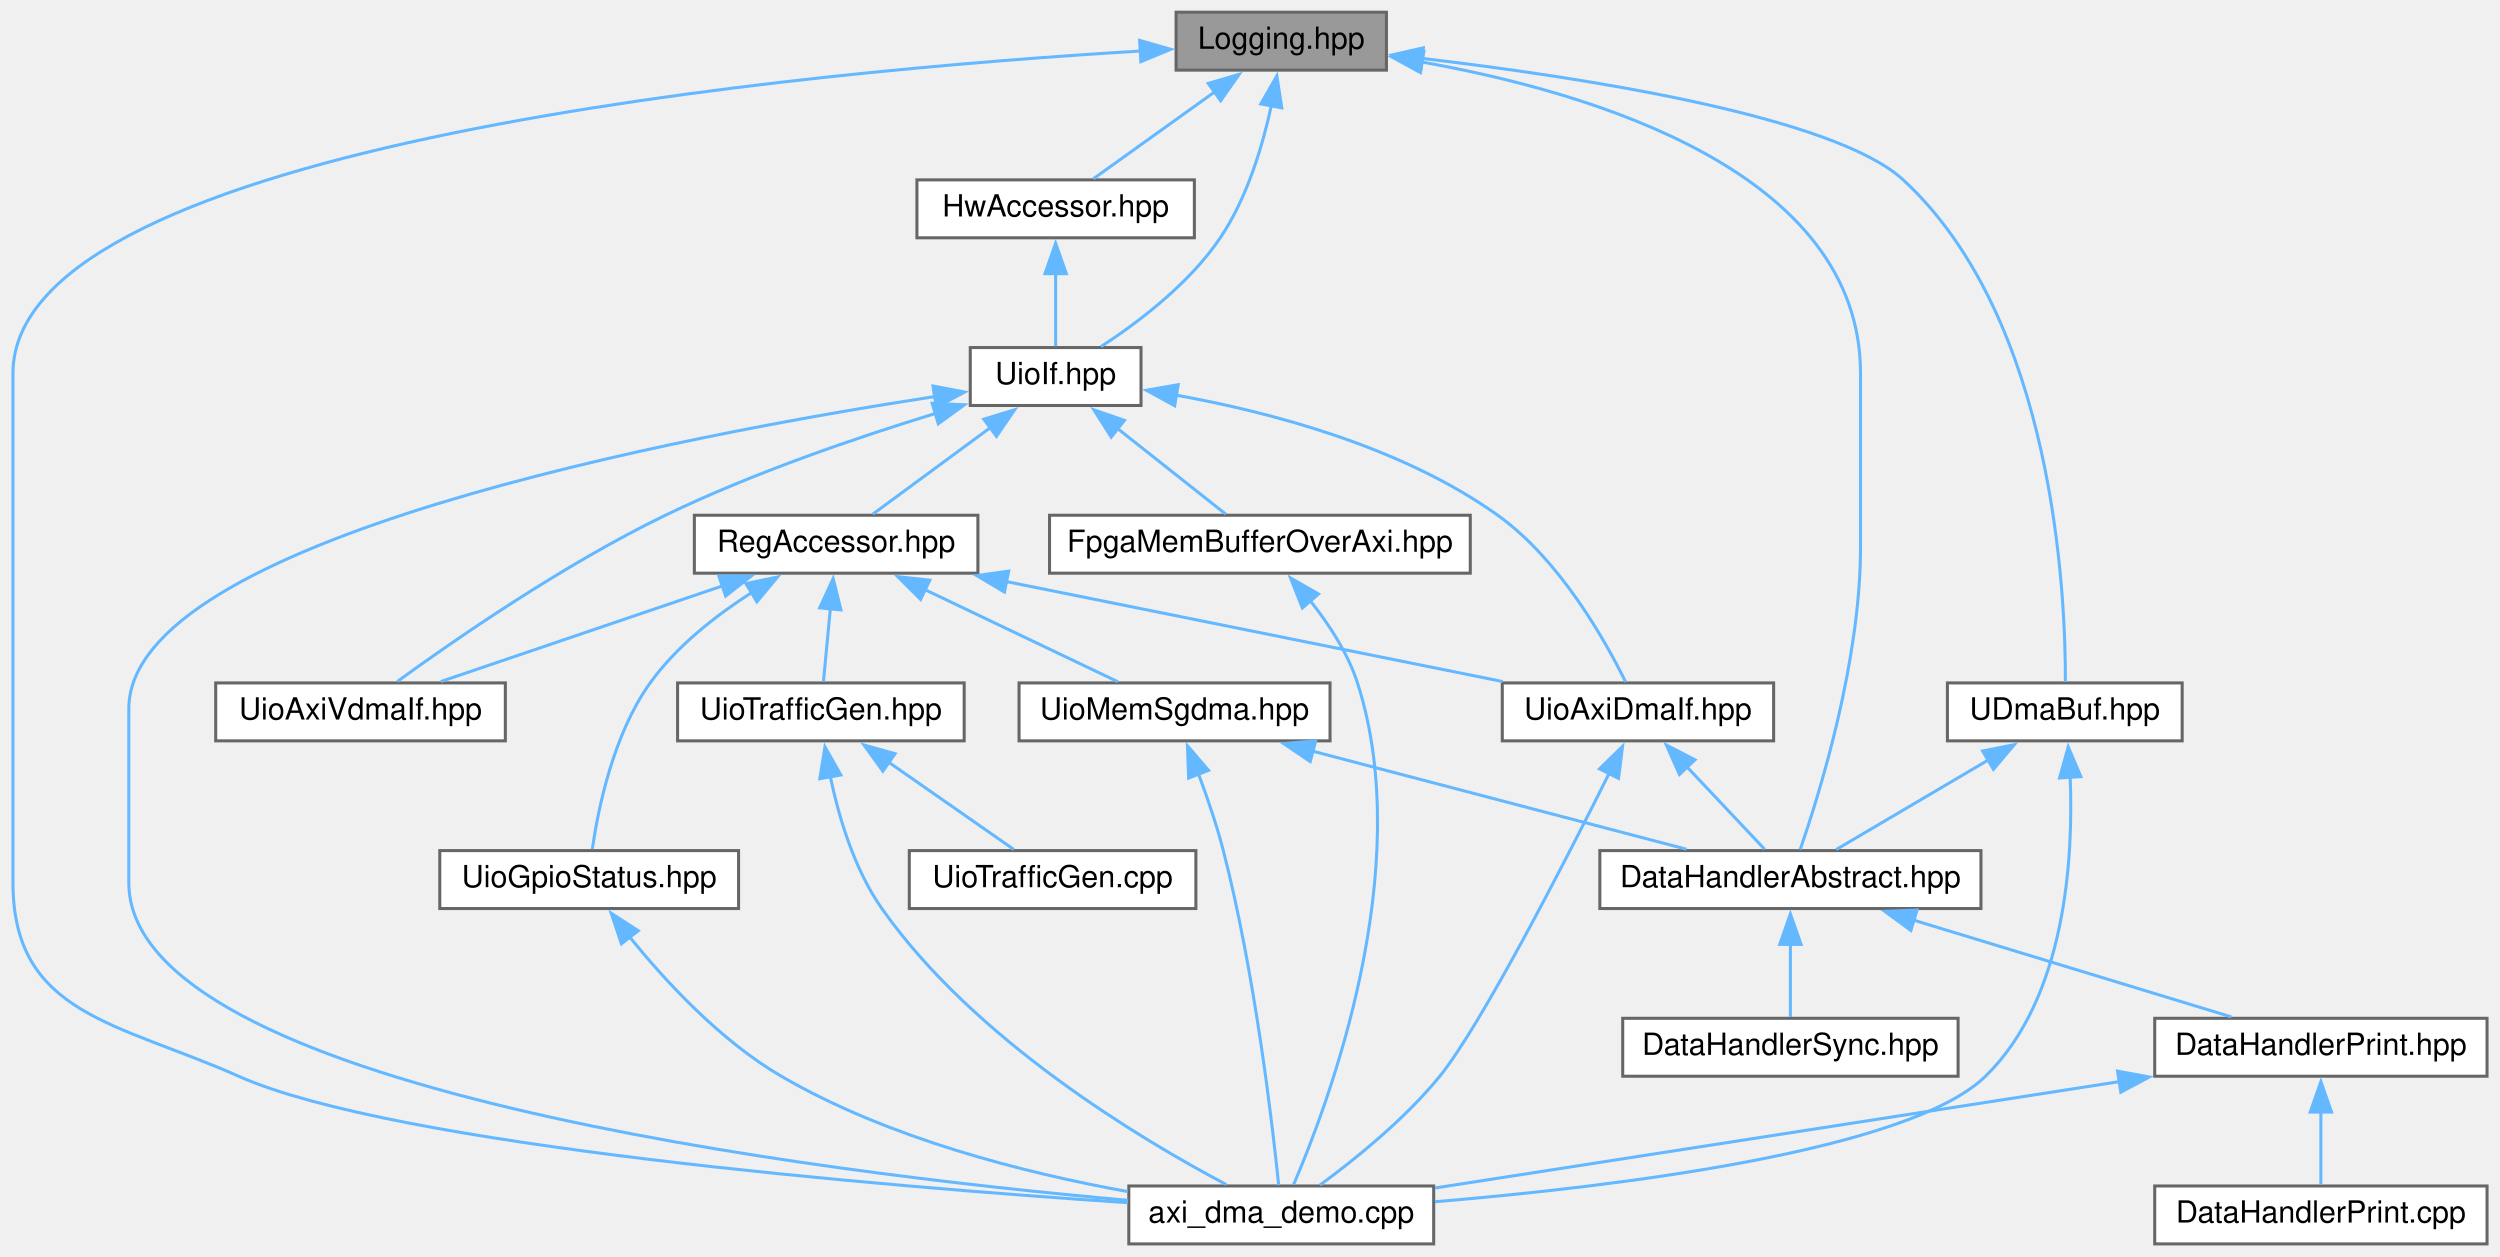
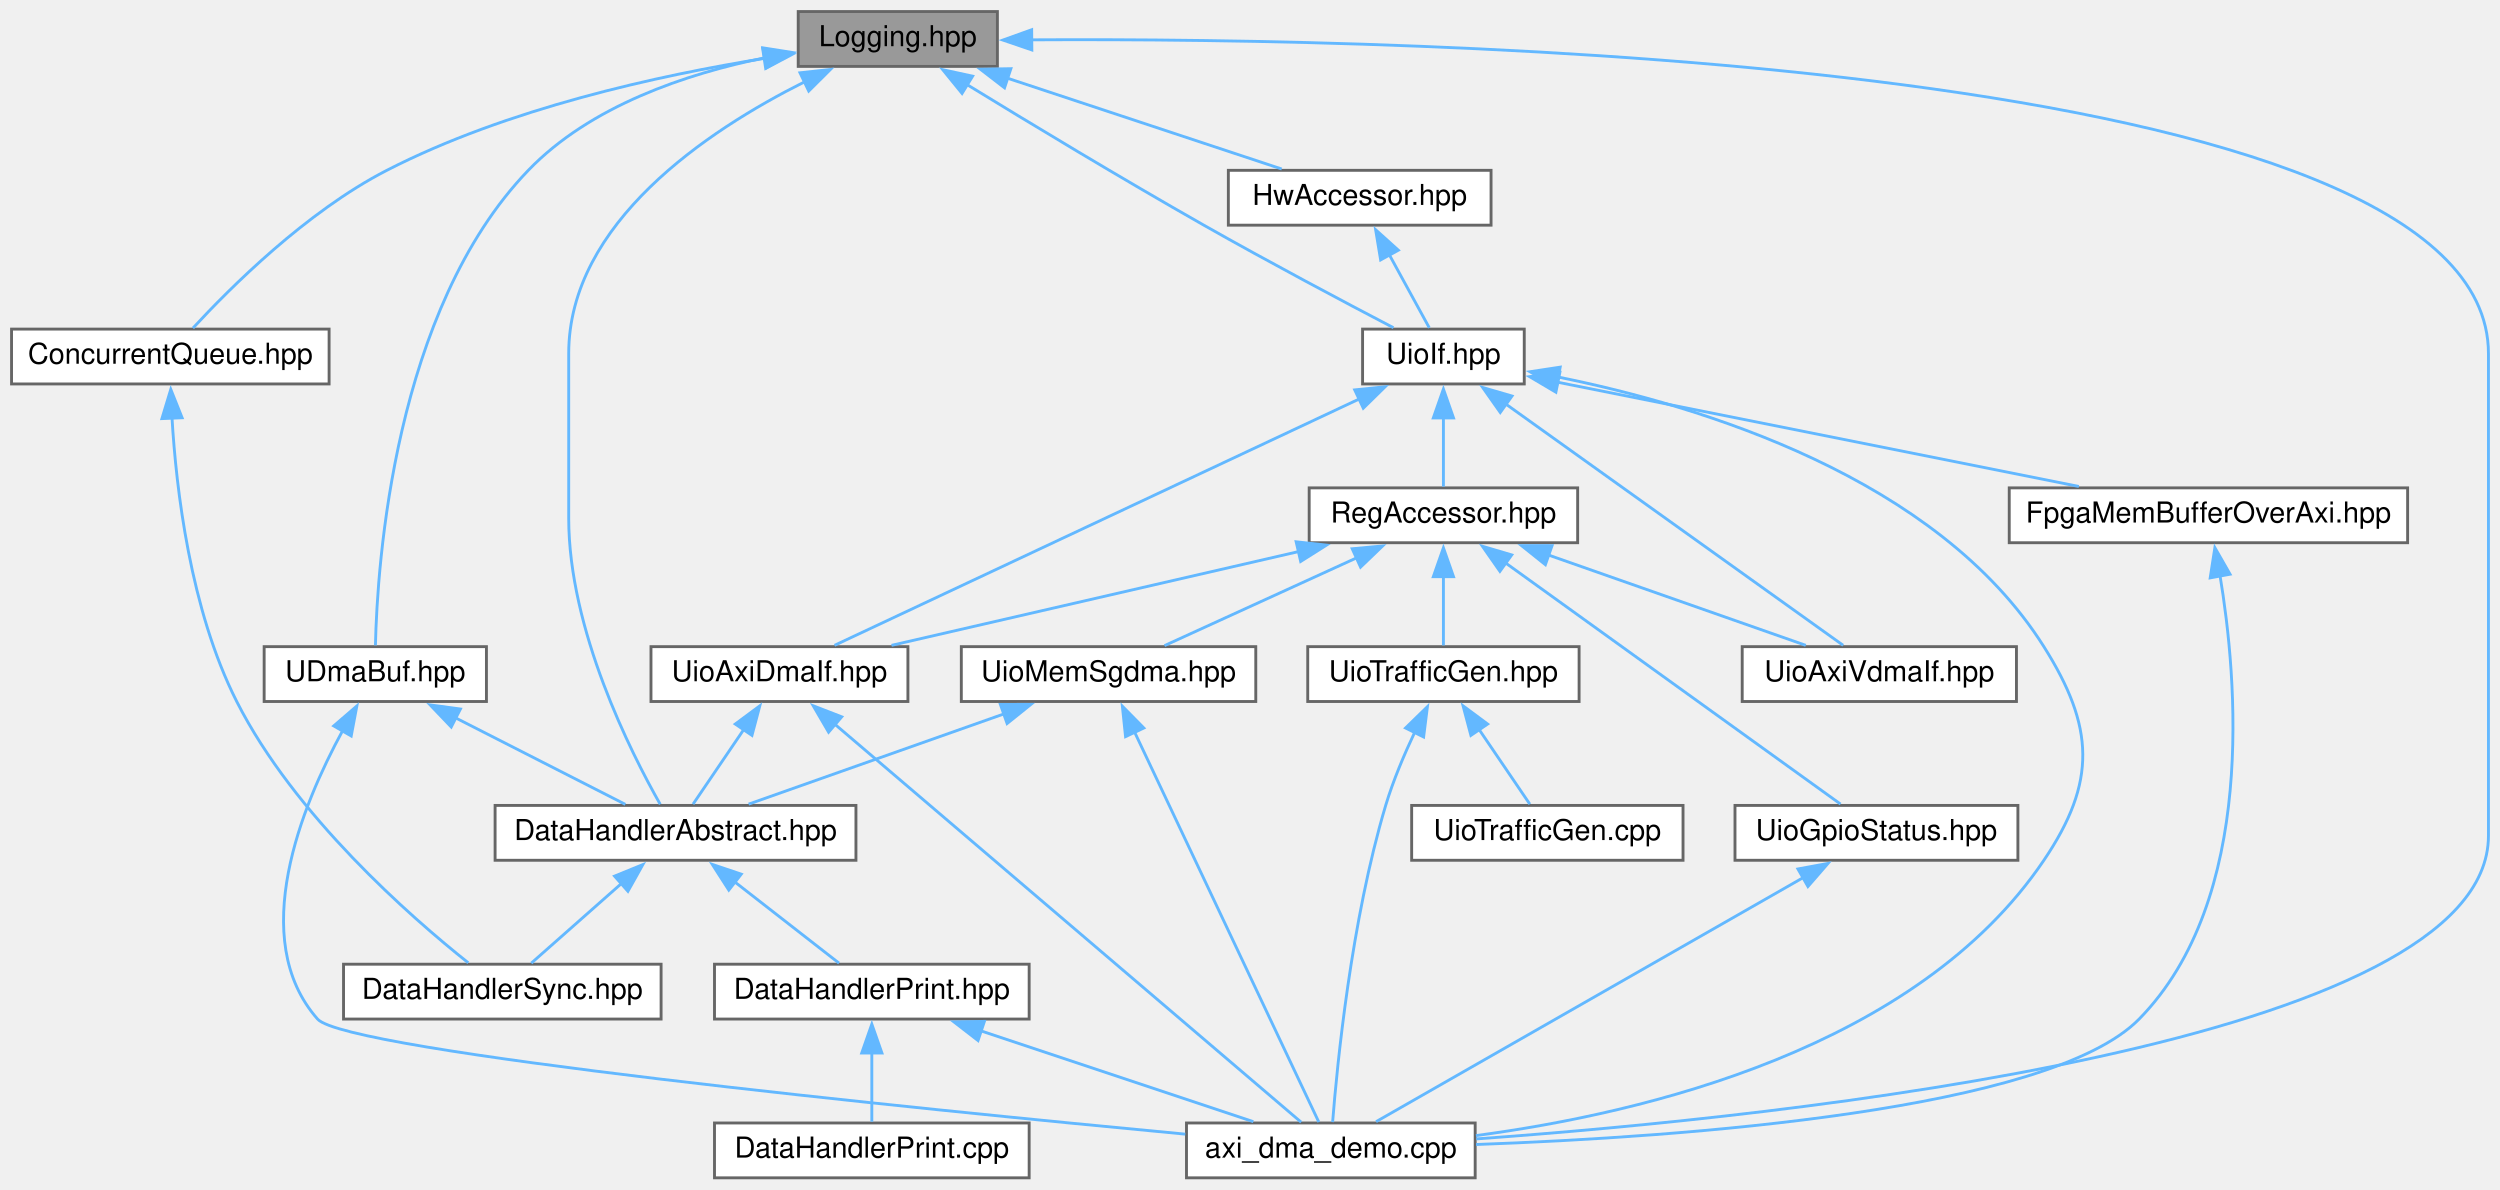
- <svg xmlns="http://www.w3.org/2000/svg" xmlns:xlink="http://www.w3.org/1999/xlink" width="820pt" height="412pt" viewBox="0.00 0.00 819.50 412.00">
+ <svg xmlns="http://www.w3.org/2000/svg" xmlns:xlink="http://www.w3.org/1999/xlink" width="866pt" height="412pt" viewBox="0.00 0.00 866.00 412.00">
  <g id="graph0" class="graph" transform="scale(1 1) rotate(0) translate(4 408)">
    <g id="node1" class="node">
      <g id="a_node1">
        <a xlink:title=" ">
-           <polygon fill="#999999" stroke="#666666" points="450.5,-404 381.5,-404 381.5,-385 450.5,-385 450.5,-404" />
-           <text text-anchor="middle" x="416" y="-392" font-family="Helvetica,sans-Serif" font-size="10.00">Logging.hpp</text>
+           <polygon fill="#999999" stroke="#666666" points="341.5,-404 272.5,-404 272.5,-385 341.5,-385 341.5,-404" />
+           <text text-anchor="middle" x="307" y="-392" font-family="Helvetica,sans-Serif" font-size="10.00">Logging.hpp</text>
        </a>
      </g>
    </g>
    <g id="node2" class="node">
      <g id="a_node2">
+         <a xlink:href="_concurrent_queue_8hpp.html" target="_top" xlink:title=" ">
+           <polygon fill="white" stroke="#666666" points="110,-294 0,-294 0,-275 110,-275 110,-294" />
+           <text text-anchor="middle" x="55" y="-282" font-family="Helvetica,sans-Serif" font-size="10.00">ConcurrentQueue.hpp</text>
+         </a>
+       </g>
+     </g>
+     <g id="edge1" class="edge">
+       <path fill="none" stroke="#63b8ff" d="M261.14,-387.83C224.16,-381.9 171.64,-370.38 130,-349 102.07,-334.66 75.55,-308.13 62.83,-294.34" />
+       <polygon fill="#63b8ff" stroke="#63b8ff" points="260.18,-391.22 270.59,-389.26 261.23,-384.3 260.18,-391.22" />
+     </g>
+     <g id="node4" class="node">
+       <g id="a_node4">
        <a xlink:href="_data_handler_abstract_8hpp.html" target="_top" xlink:title=" ">
-           <polygon fill="white" stroke="#666666" points="645.5,-129 520.5,-129 520.5,-110 645.5,-110 645.5,-129" />
-           <text text-anchor="middle" x="583" y="-117" font-family="Helvetica,sans-Serif" font-size="10.00">DataHandlerAbstract.hpp</text>
-         </a>
-       </g>
-     </g>
-     <g id="edge1" class="edge">
-       <path fill="none" stroke="#63b8ff" d="M461.98,-387.68C518.21,-377.69 606,-351.52 606,-285.5 606,-285.5 606,-285.5 606,-228.5 606,-190.93 592.52,-147.58 586.2,-129.32" />
-       <polygon fill="#63b8ff" stroke="#63b8ff" points="461.64,-384.19 452.34,-389.27 462.78,-391.09 461.64,-384.19" />
+           <polygon fill="white" stroke="#666666" points="292.5,-129 167.5,-129 167.5,-110 292.5,-110 292.5,-129" />
+           <text text-anchor="middle" x="230" y="-117" font-family="Helvetica,sans-Serif" font-size="10.00">DataHandlerAbstract.hpp</text>
+         </a>
+       </g>
+     </g>
+     <g id="edge3" class="edge">
+       <path fill="none" stroke="#63b8ff" d="M274.66,-379.63C240.95,-362.74 193,-330.77 193,-285.5 193,-285.5 193,-285.5 193,-228.5 193,-189.85 214.47,-147.42 224.7,-129.39" />
+       <polygon fill="#63b8ff" stroke="#63b8ff" points="273.12,-382.78 283.65,-383.93 276.14,-376.46 273.12,-382.78" />
+     </g>
+     <g id="node7" class="node">
+       <g id="a_node7">
+         <a xlink:href="axi__dma__demo_8cpp.html" target="_top" xlink:title=" ">
+           <polygon fill="white" stroke="#666666" points="507,-19 407,-19 407,0 507,0 507,-19" />
+           <text text-anchor="middle" x="457" y="-7" font-family="Helvetica,sans-Serif" font-size="10.00">axi_dma_demo.cpp</text>
+         </a>
+       </g>
+     </g>
+     <g id="edge32" class="edge">
+       <path fill="none" stroke="#63b8ff" d="M353.22,-394.2C485.81,-394.98 858,-388.05 858,-285.5 858,-285.5 858,-285.5 858,-118.5 858,-46.67 615.08,-21.23 507.38,-13.48" />
+       <polygon fill="#63b8ff" stroke="#63b8ff" points="353.43,-390.7 343.4,-394.12 353.37,-397.7 353.43,-390.7" />
+     </g>
+     <g id="node8" class="node">
+       <g id="a_node8">
+         <a xlink:href="_hw_accessor_8hpp.html" target="_top" xlink:title=" ">
+           <polygon fill="white" stroke="#666666" points="512.5,-349 421.5,-349 421.5,-330 512.5,-330 512.5,-349" />
+           <text text-anchor="middle" x="467" y="-337" font-family="Helvetica,sans-Serif" font-size="10.00">HwAccessor.hpp</text>
+         </a>
+       </g>
+     </g>
+     <g id="edge8" class="edge">
+       <path fill="none" stroke="#63b8ff" d="M344.79,-380.98C374.05,-371.29 413.87,-358.1 439.99,-349.45" />
+       <polygon fill="#63b8ff" stroke="#63b8ff" points="343.97,-377.57 335.58,-384.03 346.17,-384.21 343.97,-377.57" />
+     </g>
+     <g id="node9" class="node">
+       <g id="a_node9">
+         <a xlink:href="_uio_if_8hpp.html" target="_top" xlink:title=" ">
+           <polygon fill="white" stroke="#666666" points="524,-294 468,-294 468,-275 524,-275 524,-294" />
+           <text text-anchor="middle" x="496" y="-282" font-family="Helvetica,sans-Serif" font-size="10.00">UioIf.hpp</text>
+         </a>
+       </g>
+     </g>
+     <g id="edge31" class="edge">
+       <path fill="none" stroke="#63b8ff" d="M330.82,-378.79C352.18,-365.7 384.46,-346.19 413,-330 435.47,-317.26 461.82,-303.29 478.7,-294.47" />
+       <polygon fill="#63b8ff" stroke="#63b8ff" points="329.25,-375.64 322.56,-383.86 332.92,-381.61 329.25,-375.64" />
+     </g>
+     <g id="node18" class="node">
+       <g id="a_node18">
+         <a xlink:href="_u_dma_buf_8hpp.html" target="_top" xlink:title=" ">
+           <polygon fill="white" stroke="#666666" points="164.5,-184 87.5,-184 87.5,-165 164.5,-165 164.5,-184" />
+           <text text-anchor="middle" x="126" y="-172" font-family="Helvetica,sans-Serif" font-size="10.00">UDmaBuf.hpp</text>
+         </a>
+       </g>
+     </g>
+     <g id="edge28" class="edge">
+       <path fill="none" stroke="#63b8ff" d="M260.96,-388C233.74,-382.45 200.49,-371.32 179,-349 132.48,-300.67 126.68,-212.65 126.05,-184.45" />
+       <polygon fill="#63b8ff" stroke="#63b8ff" points="260.26,-391.43 270.72,-389.78 261.51,-384.54 260.26,-391.43" />
+     </g>
+     <g id="node3" class="node">
+       <g id="a_node3">
+         <a xlink:href="_data_handler_sync_8hpp.html" target="_top" xlink:title=" ">
+           <polygon fill="white" stroke="#666666" points="225,-74 115,-74 115,-55 225,-55 225,-74" />
+           <text text-anchor="middle" x="170" y="-62" font-family="Helvetica,sans-Serif" font-size="10.00">DataHandlerSync.hpp</text>
+         </a>
+       </g>
+     </g>
+     <g id="edge2" class="edge">
+       <path fill="none" stroke="#63b8ff" d="M55.58,-263.29C57.02,-238.79 61.86,-196.85 78,-165 97.99,-125.55 138.24,-90.38 158.21,-74.48" />
+       <polygon fill="#63b8ff" stroke="#63b8ff" points="52.09,-262.99 55.16,-273.13 59.08,-263.29 52.09,-262.99" />
+     </g>
+     <g id="edge7" class="edge">
+       <path fill="none" stroke="#63b8ff" d="M211.42,-102.09C201.06,-92.94 188.57,-81.9 180.03,-74.36" />
+       <polygon fill="#63b8ff" stroke="#63b8ff" points="208.88,-104.51 218.69,-108.51 213.51,-99.26 208.88,-104.51" />
    </g>
    <g id="node5" class="node">
      <g id="a_node5">
-         <a xlink:href="axi__dma__demo_8cpp.html" target="_top" xlink:title=" ">
-           <polygon fill="white" stroke="#666666" points="466,-19 366,-19 366,0 466,0 466,-19" />
-           <text text-anchor="middle" x="416" y="-7" font-family="Helvetica,sans-Serif" font-size="10.00">axi_dma_demo.cpp</text>
-         </a>
-       </g>
-     </g>
-     <g id="edge30" class="edge">
-       <path fill="none" stroke="#63b8ff" d="M370.05,-391.28C261.84,-384.79 0,-361.27 0,-285.5 0,-285.5 0,-285.5 0,-118.5 0,-75.16 34.42,-72.64 74,-55 125.07,-32.24 283.63,-19 365.67,-13.51" />
-       <polygon fill="#63b8ff" stroke="#63b8ff" points="369.55,-394.75 379.74,-391.83 369.95,-387.77 369.55,-394.75" />
-     </g>
-     <g id="node7" class="node">
-       <g id="a_node7">
-         <a xlink:href="_hw_accessor_8hpp.html" target="_top" xlink:title=" ">
-           <polygon fill="white" stroke="#666666" points="387.5,-349 296.5,-349 296.5,-330 387.5,-330 387.5,-349" />
-           <text text-anchor="middle" x="342" y="-337" font-family="Helvetica,sans-Serif" font-size="10.00">HwAccessor.hpp</text>
-         </a>
-       </g>
+         <a xlink:href="_data_handler_print_8hpp.html" target="_top" xlink:title=" ">
+           <polygon fill="white" stroke="#666666" points="352.5,-74 243.5,-74 243.5,-55 352.5,-55 352.5,-74" />
+           <text text-anchor="middle" x="298" y="-62" font-family="Helvetica,sans-Serif" font-size="10.00">DataHandlerPrint.hpp</text>
+         </a>
+       </g>
+     </g>
+     <g id="edge4" class="edge">
+       <path fill="none" stroke="#63b8ff" d="M250.35,-102.64C262.22,-93.39 276.76,-82.05 286.64,-74.36" />
+       <polygon fill="#63b8ff" stroke="#63b8ff" points="248.46,-99.67 242.73,-108.58 252.77,-105.19 248.46,-99.67" />
+     </g>
+     <g id="node6" class="node">
+       <g id="a_node6">
+         <a xlink:href="_data_handler_print_8cpp.html" target="_top" xlink:title=" ">
+           <polygon fill="white" stroke="#666666" points="352.5,-19 243.5,-19 243.5,0 352.5,0 352.5,-19" />
+           <text text-anchor="middle" x="298" y="-7" font-family="Helvetica,sans-Serif" font-size="10.00">DataHandlerPrint.cpp</text>
+         </a>
+       </g>
+     </g>
+     <g id="edge5" class="edge">
+       <path fill="none" stroke="#63b8ff" d="M298,-43.35C298,-35.1 298,-25.97 298,-19.44" />
+       <polygon fill="#63b8ff" stroke="#63b8ff" points="294.5,-43.23 298,-53.23 301.5,-43.23 294.5,-43.23" />
    </g>
    <g id="edge6" class="edge">
-       <path fill="none" stroke="#63b8ff" d="M394.24,-377.92C381.25,-368.61 365.22,-357.13 354.37,-349.36" />
-       <polygon fill="#63b8ff" stroke="#63b8ff" points="392.05,-380.65 402.22,-383.63 396.12,-374.96 392.05,-380.65" />
-     </g>
-     <g id="node8" class="node">
-       <g id="a_node8">
-         <a xlink:href="_uio_if_8hpp.html" target="_top" xlink:title=" ">
-           <polygon fill="white" stroke="#666666" points="370,-294 314,-294 314,-275 370,-275 370,-294" />
-           <text text-anchor="middle" x="342" y="-282" font-family="Helvetica,sans-Serif" font-size="10.00">UioIf.hpp</text>
-         </a>
-       </g>
-     </g>
-     <g id="edge29" class="edge">
-       <path fill="none" stroke="#63b8ff" d="M412.76,-373.43C409.91,-360.24 404.82,-343.07 396,-330 385.81,-314.89 369.02,-302.21 356.87,-294.3" />
-       <polygon fill="#63b8ff" stroke="#63b8ff" points="409.29,-373.92 414.56,-383.11 416.17,-372.63 409.29,-373.92" />
+       <path fill="none" stroke="#63b8ff" d="M335.55,-50.98C364.63,-41.29 404.2,-28.1 430.16,-19.45" />
+       <polygon fill="#63b8ff" stroke="#63b8ff" points="334.79,-47.55 326.41,-54.03 337,-54.19 334.79,-47.55" />
+     </g>
+     <g id="edge9" class="edge">
+       <path fill="none" stroke="#63b8ff" d="M477.24,-319.79C481.95,-311.18 487.32,-301.36 491.11,-294.44" />
+       <polygon fill="#63b8ff" stroke="#63b8ff" points="474.25,-317.97 472.52,-328.42 480.39,-321.33 474.25,-317.97" />
+     </g>
+     <g id="edge27" class="edge">
+       <path fill="none" stroke="#63b8ff" d="M535.67,-277.4C584.95,-267.47 667.05,-242.63 704,-184 721.53,-156.18 722.41,-137.26 704,-110 660.08,-44.96 565.81,-22.43 507.26,-14.63" />
+       <polygon fill="#63b8ff" stroke="#63b8ff" points="535.15,-273.94 525.98,-279.23 536.45,-280.82 535.15,-273.94" />
+     </g>
+     <g id="node10" class="node">
+       <g id="a_node10">
+         <a xlink:href="_fpga_mem_buffer_over_axi_8hpp.html" target="_top" xlink:title=" ">
+           <polygon fill="white" stroke="#666666" points="830,-239 692,-239 692,-220 830,-220 830,-239" />
+           <text text-anchor="middle" x="761" y="-227" font-family="Helvetica,sans-Serif" font-size="10.00">FpgaMemBufferOverAxi.hpp</text>
+         </a>
+       </g>
+     </g>
+     <g id="edge10" class="edge">
+       <path fill="none" stroke="#63b8ff" d="M535.6,-275.58C583.95,-265.91 665.5,-249.6 716.12,-239.48" />
+       <polygon fill="#63b8ff" stroke="#63b8ff" points="534.96,-272.14 525.84,-277.53 536.34,-279 534.96,-272.14" />
+     </g>
+     <g id="node11" class="node">
+       <g id="a_node11">
+         <a xlink:href="_reg_accessor_8hpp.html" target="_top" xlink:title=" ">
+           <polygon fill="white" stroke="#666666" points="542.5,-239 449.5,-239 449.5,-220 542.5,-220 542.5,-239" />
+           <text text-anchor="middle" x="496" y="-227" font-family="Helvetica,sans-Serif" font-size="10.00">RegAccessor.hpp</text>
+         </a>
+       </g>
+     </g>
+     <g id="edge12" class="edge">
+       <path fill="none" stroke="#63b8ff" d="M496,-263.35C496,-255.1 496,-245.97 496,-239.44" />
+       <polygon fill="#63b8ff" stroke="#63b8ff" points="492.5,-263.23 496,-273.23 499.5,-263.23 492.5,-263.23" />
+     </g>
+     <g id="node12" class="node">
+       <g id="a_node12">
+         <a xlink:href="_uio_axi_dma_if_8hpp.html" target="_top" xlink:title=" ">
+           <polygon fill="white" stroke="#666666" points="310.5,-184 221.5,-184 221.5,-165 310.5,-165 310.5,-184" />
+           <text text-anchor="middle" x="266" y="-172" font-family="Helvetica,sans-Serif" font-size="10.00">UioAxiDmaIf.hpp</text>
+         </a>
+       </g>
+     </g>
+     <g id="edge25" class="edge">
+       <path fill="none" stroke="#63b8ff" d="M466.9,-269.83C419.11,-247.4 325.33,-203.36 285.08,-184.46" />
+       <polygon fill="#63b8ff" stroke="#63b8ff" points="465.27,-272.94 475.81,-274.02 468.24,-266.6 465.27,-272.94" />
+     </g>
+     <g id="node13" class="node">
+       <g id="a_node13">
+         <a xlink:href="_uio_axi_vdma_if_8hpp.html" target="_top" xlink:title=" ">
+           <polygon fill="white" stroke="#666666" points="694.5,-184 599.5,-184 599.5,-165 694.5,-165 694.5,-184" />
+           <text text-anchor="middle" x="647" y="-172" font-family="Helvetica,sans-Serif" font-size="10.00">UioAxiVdmaIf.hpp</text>
+         </a>
+       </g>
+     </g>
+     <g id="edge26" class="edge">
+       <path fill="none" stroke="#63b8ff" d="M517.33,-268.24C549.31,-245.37 608.66,-202.92 634.47,-184.46" />
+       <polygon fill="#63b8ff" stroke="#63b8ff" points="515.69,-265.12 509.59,-273.78 519.76,-270.81 515.69,-265.12" />
+     </g>
+     <g id="edge11" class="edge">
+       <path fill="none" stroke="#63b8ff" d="M764.97,-208.89C770.97,-172.99 777.74,-96.57 737,-55 705.86,-23.23 579.11,-14.14 507.29,-11.54" />
+       <polygon fill="#63b8ff" stroke="#63b8ff" points="761.61,-207.82 763.23,-218.29 768.49,-209.09 761.61,-207.82" />
+     </g>
+     <g id="edge13" class="edge">
+       <path fill="none" stroke="#63b8ff" d="M445.8,-216.93C403.42,-207.17 343.61,-193.38 304.82,-184.45" />
+       <polygon fill="#63b8ff" stroke="#63b8ff" points="444.98,-220.33 455.51,-219.17 446.55,-213.51 444.98,-220.33" />
+     </g>
+     <g id="edge16" class="edge">
+       <path fill="none" stroke="#63b8ff" d="M532.4,-215.73C559.94,-206.06 597.08,-193.02 621.51,-184.45" />
+       <polygon fill="#63b8ff" stroke="#63b8ff" points="531.32,-212.39 523.04,-219.01 533.64,-219 531.32,-212.39" />
+     </g>
+     <g id="node14" class="node">
+       <g id="a_node14">
+         <a xlink:href="_uio_gpio_status_8hpp.html" target="_top" xlink:title=" ">
+           <polygon fill="white" stroke="#666666" points="695,-129 597,-129 597,-110 695,-110 695,-129" />
+           <text text-anchor="middle" x="646" y="-117" font-family="Helvetica,sans-Serif" font-size="10.00">UioGpioStatus.hpp</text>
+         </a>
+       </g>
+     </g>
+     <g id="edge17" class="edge">
+       <path fill="none" stroke="#63b8ff" d="M517.61,-212.94C549.47,-190 608.03,-147.84 633.56,-129.46" />
+       <polygon fill="#63b8ff" stroke="#63b8ff" points="515.57,-210.09 509.5,-218.78 519.66,-215.77 515.57,-210.09" />
+     </g>
+     <g id="node15" class="node">
+       <g id="a_node15">
+         <a xlink:href="_uio_mem_sgdma_8hpp.html" target="_top" xlink:title=" ">
+           <polygon fill="white" stroke="#666666" points="431,-184 329,-184 329,-165 431,-165 431,-184" />
+           <text text-anchor="middle" x="380" y="-172" font-family="Helvetica,sans-Serif" font-size="10.00">UioMemSgdma.hpp</text>
+         </a>
+       </g>
+     </g>
+     <g id="edge19" class="edge">
+       <path fill="none" stroke="#63b8ff" d="M466.01,-214.8C445.01,-205.2 417.56,-192.66 399.39,-184.36" />
+       <polygon fill="#63b8ff" stroke="#63b8ff" points="464.4,-217.91 474.95,-218.88 467.3,-211.54 464.4,-217.91" />
+     </g>
+     <g id="node16" class="node">
+       <g id="a_node16">
+         <a xlink:href="_uio_traffic_gen_8hpp.html" target="_top" xlink:title=" ">
+           <polygon fill="white" stroke="#666666" points="543,-184 449,-184 449,-165 543,-165 543,-184" />
+           <text text-anchor="middle" x="496" y="-172" font-family="Helvetica,sans-Serif" font-size="10.00">UioTrafficGen.hpp</text>
+         </a>
+       </g>
+     </g>
+     <g id="edge22" class="edge">
+       <path fill="none" stroke="#63b8ff" d="M496,-208.35C496,-200.1 496,-190.97 496,-184.44" />
+       <polygon fill="#63b8ff" stroke="#63b8ff" points="492.5,-208.23 496,-218.23 499.5,-208.23 492.5,-208.23" />
+     </g>
+     <g id="edge14" class="edge">
+       <path fill="none" stroke="#63b8ff" d="M253.68,-155.36C247.74,-146.62 240.88,-136.51 236.07,-129.44" />
+       <polygon fill="#63b8ff" stroke="#63b8ff" points="250.69,-157.19 259.2,-163.5 256.48,-153.26 250.69,-157.19" />
+     </g>
+     <g id="edge15" class="edge">
+       <path fill="none" stroke="#63b8ff" d="M285.1,-157.2C325,-123.15 416.08,-45.42 446.72,-19.27" />
+       <polygon fill="#63b8ff" stroke="#63b8ff" points="283.03,-154.37 277.69,-163.52 287.57,-159.69 283.03,-154.37" />
+     </g>
+     <g id="edge18" class="edge">
+       <path fill="none" stroke="#63b8ff" d="M620.58,-103.97C580.88,-81.29 505.33,-38.12 472.68,-19.46" />
+       <polygon fill="#63b8ff" stroke="#63b8ff" points="618.8,-106.99 629.22,-108.91 622.27,-100.91 618.8,-106.99" />
+     </g>
+     <g id="edge20" class="edge">
+       <path fill="none" stroke="#63b8ff" d="M343.85,-160.73C316.48,-151.06 279.59,-138.02 255.32,-129.45" />
+       <polygon fill="#63b8ff" stroke="#63b8ff" points="342.53,-163.97 353.13,-164.01 344.86,-157.37 342.53,-163.97" />
+     </g>
+     <g id="edge21" class="edge">
+       <path fill="none" stroke="#63b8ff" d="M389.04,-154.37C405.73,-119.03 440.8,-44.79 452.84,-19.31" />
+       <polygon fill="#63b8ff" stroke="#63b8ff" points="385.89,-152.83 384.79,-163.37 392.22,-155.82 385.89,-152.83" />
+     </g>
+     <g id="edge24" class="edge">
+       <path fill="none" stroke="#63b8ff" d="M486.11,-154.46C482.46,-146.74 478.58,-137.61 476,-129 464.06,-89.08 459.18,-39.21 457.62,-19.3" />
+       <polygon fill="#63b8ff" stroke="#63b8ff" points="482.88,-155.82 490.46,-163.21 489.14,-152.7 482.88,-155.82" />
    </g>
    <g id="node17" class="node">
      <g id="a_node17">
-         <a xlink:href="_u_dma_buf_8hpp.html" target="_top" xlink:title=" ">
-           <polygon fill="white" stroke="#666666" points="711.5,-184 634.5,-184 634.5,-165 711.5,-165 711.5,-184" />
-           <text text-anchor="middle" x="673" y="-172" font-family="Helvetica,sans-Serif" font-size="10.00">UDmaBuf.hpp</text>
-         </a>
-       </g>
-     </g>
-     <g id="edge26" class="edge">
-       <path fill="none" stroke="#63b8ff" d="M461.9,-388.88C514.79,-382.66 597.34,-369.88 620,-349 669.57,-303.33 673.3,-212.77 673.19,-184.29" />
-       <polygon fill="#63b8ff" stroke="#63b8ff" points="461.82,-385.37 452.28,-389.97 462.61,-392.32 461.82,-385.37" />
-     </g>
-     <g id="node3" class="node">
-       <g id="a_node3">
-         <a xlink:href="_data_handler_print_8hpp.html" target="_top" xlink:title=" ">
-           <polygon fill="white" stroke="#666666" points="811.5,-74 702.5,-74 702.5,-55 811.5,-55 811.5,-74" />
-           <text text-anchor="middle" x="757" y="-62" font-family="Helvetica,sans-Serif" font-size="10.00">DataHandlerPrint.hpp</text>
-         </a>
-       </g>
-     </g>
-     <g id="edge2" class="edge">
-       <path fill="none" stroke="#63b8ff" d="M623.26,-106.24C655.15,-96.52 698.97,-83.18 727.63,-74.45" />
-       <polygon fill="#63b8ff" stroke="#63b8ff" points="622.51,-102.81 613.96,-109.07 624.55,-109.5 622.51,-102.81" />
-     </g>
-     <g id="node6" class="node">
-       <g id="a_node6">
-         <a xlink:href="_data_handler_sync_8hpp.html" target="_top" xlink:title=" ">
-           <polygon fill="white" stroke="#666666" points="638,-74 528,-74 528,-55 638,-55 638,-74" />
-           <text text-anchor="middle" x="583" y="-62" font-family="Helvetica,sans-Serif" font-size="10.00">DataHandlerSync.hpp</text>
-         </a>
-       </g>
-     </g>
-     <g id="edge5" class="edge">
-       <path fill="none" stroke="#63b8ff" d="M583,-98.35C583,-90.1 583,-80.97 583,-74.44" />
-       <polygon fill="#63b8ff" stroke="#63b8ff" points="579.5,-98.23 583,-108.23 586.5,-98.23 579.5,-98.23" />
-     </g>
-     <g id="node4" class="node">
-       <g id="a_node4">
-         <a xlink:href="_data_handler_print_8cpp.html" target="_top" xlink:title=" ">
-           <polygon fill="white" stroke="#666666" points="811.5,-19 702.5,-19 702.5,0 811.5,0 811.5,-19" />
-           <text text-anchor="middle" x="757" y="-7" font-family="Helvetica,sans-Serif" font-size="10.00">DataHandlerPrint.cpp</text>
-         </a>
-       </g>
-     </g>
-     <g id="edge3" class="edge">
-       <path fill="none" stroke="#63b8ff" d="M757,-43.35C757,-35.1 757,-25.97 757,-19.44" />
-       <polygon fill="#63b8ff" stroke="#63b8ff" points="753.5,-43.23 757,-53.23 760.5,-43.23 753.5,-43.23" />
-     </g>
-     <g id="edge4" class="edge">
-       <path fill="none" stroke="#63b8ff" d="M691.17,-53.27C625.53,-43.07 526.13,-27.62 466.48,-18.35" />
-       <polygon fill="#63b8ff" stroke="#63b8ff" points="690.3,-56.67 700.72,-54.75 691.37,-49.76 690.3,-56.67" />
-     </g>
-     <g id="edge7" class="edge">
-       <path fill="none" stroke="#63b8ff" d="M342,-318.35C342,-310.1 342,-300.97 342,-294.44" />
-       <polygon fill="#63b8ff" stroke="#63b8ff" points="338.5,-318.23 342,-328.23 345.5,-318.23 338.5,-318.23" />
-     </g>
-     <g id="edge25" class="edge">
-       <path fill="none" stroke="#63b8ff" d="M302.52,-277.96C220.25,-265.31 38,-231.01 38,-175.5 38,-175.5 38,-175.5 38,-118.5 38,-51.1 262.98,-23.42 365.8,-14.28" />
-       <polygon fill="#63b8ff" stroke="#63b8ff" points="301.77,-281.39 312.18,-279.41 302.81,-274.46 301.77,-281.39" />
-     </g>
-     <g id="node9" class="node">
-       <g id="a_node9">
-         <a xlink:href="_fpga_mem_buffer_over_axi_8hpp.html" target="_top" xlink:title=" ">
-           <polygon fill="white" stroke="#666666" points="478,-239 340,-239 340,-220 478,-220 478,-239" />
-           <text text-anchor="middle" x="409" y="-227" font-family="Helvetica,sans-Serif" font-size="10.00">FpgaMemBufferOverAxi.hpp</text>
-         </a>
-       </g>
-     </g>
-     <g id="edge8" class="edge">
-       <path fill="none" stroke="#63b8ff" d="M362.05,-267.64C373.75,-258.39 388.07,-247.05 397.8,-239.36" />
-       <polygon fill="#63b8ff" stroke="#63b8ff" points="360.22,-264.62 354.55,-273.57 364.57,-270.11 360.22,-264.62" />
-     </g>
-     <g id="node10" class="node">
-       <g id="a_node10">
-         <a xlink:href="_reg_accessor_8hpp.html" target="_top" xlink:title=" ">
-           <polygon fill="white" stroke="#666666" points="316.5,-239 223.5,-239 223.5,-220 316.5,-220 316.5,-239" />
-           <text text-anchor="middle" x="270" y="-227" font-family="Helvetica,sans-Serif" font-size="10.00">RegAccessor.hpp</text>
-         </a>
-       </g>
-     </g>
-     <g id="edge10" class="edge">
-       <path fill="none" stroke="#63b8ff" d="M320.83,-267.92C308.19,-258.61 292.59,-247.13 282.03,-239.36" />
-       <polygon fill="#63b8ff" stroke="#63b8ff" points="318.44,-270.5 328.57,-273.61 322.59,-264.87 318.44,-270.5" />
-     </g>
-     <g id="node11" class="node">
-       <g id="a_node11">
-         <a xlink:href="_uio_axi_dma_if_8hpp.html" target="_top" xlink:title=" ">
-           <polygon fill="white" stroke="#666666" points="577.5,-184 488.5,-184 488.5,-165 577.5,-165 577.5,-184" />
-           <text text-anchor="middle" x="533" y="-172" font-family="Helvetica,sans-Serif" font-size="10.00">UioAxiDmaIf.hpp</text>
+         <a xlink:href="_uio_traffic_gen_8cpp.html" target="_top" xlink:title=" ">
+           <polygon fill="white" stroke="#666666" points="579,-129 485,-129 485,-110 579,-110 579,-129" />
+           <text text-anchor="middle" x="532" y="-117" font-family="Helvetica,sans-Serif" font-size="10.00">UioTrafficGen.cpp</text>
        </a>
      </g>
    </g>
    <g id="edge23" class="edge">
-       <path fill="none" stroke="#63b8ff" d="M381.51,-278.39C412.52,-272.81 455.57,-261.48 487,-239 507.37,-224.43 522.22,-198 528.97,-184.29" />
-       <polygon fill="#63b8ff" stroke="#63b8ff" points="381.05,-274.91 371.75,-280 382.19,-281.82 381.05,-274.91" />
-     </g>
-     <g id="node12" class="node">
-       <g id="a_node12">
-         <a xlink:href="_uio_axi_vdma_if_8hpp.html" target="_top" xlink:title=" ">
-           <polygon fill="white" stroke="#666666" points="161.5,-184 66.5,-184 66.5,-165 161.5,-165 161.5,-184" />
-           <text text-anchor="middle" x="114" y="-172" font-family="Helvetica,sans-Serif" font-size="10.00">UioAxiVdmaIf.hpp</text>
-         </a>
-       </g>
-     </g>
-     <g id="edge24" class="edge">
-       <path fill="none" stroke="#63b8ff" d="M302.67,-272.42C276.86,-264.52 242.69,-252.87 214,-239 180.48,-222.8 144.37,-197.77 126.09,-184.49" />
-       <polygon fill="#63b8ff" stroke="#63b8ff" points="301.5,-275.72 312.09,-275.24 303.51,-269.01 301.5,-275.72" />
-     </g>
-     <g id="edge9" class="edge">
-       <path fill="none" stroke="#63b8ff" d="M425.51,-210.95C431.63,-203.28 437.84,-193.81 441,-184 460.6,-123.17 431.22,-45.39 420.03,-19.4" />
-       <polygon fill="#63b8ff" stroke="#63b8ff" points="422.93,-208.58 419.04,-218.43 428.23,-213.16 422.93,-208.58" />
-     </g>
-     <g id="edge11" class="edge">
-       <path fill="none" stroke="#63b8ff" d="M325.86,-217.24C374.4,-207.46 443.78,-193.48 488.61,-184.45" />
-       <polygon fill="#63b8ff" stroke="#63b8ff" points="325.21,-213.8 316.1,-219.21 326.59,-220.67 325.21,-213.8" />
-     </g>
-     <g id="edge14" class="edge">
-       <path fill="none" stroke="#63b8ff" d="M232.78,-215.85C204.28,-206.17 165.69,-193.06 140.33,-184.45" />
-       <polygon fill="#63b8ff" stroke="#63b8ff" points="231.51,-219.12 242.1,-219.02 233.76,-212.49 231.51,-219.12" />
-     </g>
-     <g id="node13" class="node">
-       <g id="a_node13">
-         <a xlink:href="_uio_gpio_status_8hpp.html" target="_top" xlink:title=" ">
-           <polygon fill="white" stroke="#666666" points="238,-129 140,-129 140,-110 238,-110 238,-129" />
-           <text text-anchor="middle" x="189" y="-117" font-family="Helvetica,sans-Serif" font-size="10.00">UioGpioStatus.hpp</text>
-         </a>
-       </g>
-     </g>
-     <g id="edge15" class="edge">
-       <path fill="none" stroke="#63b8ff" d="M242.23,-213.6C230.52,-206.1 217.63,-196.02 209,-184 196.86,-167.1 191.91,-142.57 190.03,-129.5" />
-       <polygon fill="#63b8ff" stroke="#63b8ff" points="240.4,-216.59 250.78,-218.74 244.01,-210.59 240.4,-216.59" />
-     </g>
-     <g id="node14" class="node">
-       <g id="a_node14">
-         <a xlink:href="_uio_mem_sgdma_8hpp.html" target="_top" xlink:title=" ">
-           <polygon fill="white" stroke="#666666" points="432,-184 330,-184 330,-165 432,-165 432,-184" />
-           <text text-anchor="middle" x="381" y="-172" font-family="Helvetica,sans-Serif" font-size="10.00">UioMemSgdma.hpp</text>
-         </a>
-       </g>
-     </g>
-     <g id="edge17" class="edge">
-       <path fill="none" stroke="#63b8ff" d="M298.97,-214.67C319.03,-205.09 345.14,-192.62 362.45,-184.36" />
-       <polygon fill="#63b8ff" stroke="#63b8ff" points="297.71,-211.39 290.2,-218.86 300.73,-217.71 297.71,-211.39" />
-     </g>
-     <g id="node15" class="node">
-       <g id="a_node15">
-         <a xlink:href="_uio_traffic_gen_8hpp.html" target="_top" xlink:title=" ">
-           <polygon fill="white" stroke="#666666" points="312,-184 218,-184 218,-165 312,-165 312,-184" />
-           <text text-anchor="middle" x="265" y="-172" font-family="Helvetica,sans-Serif" font-size="10.00">UioTrafficGen.hpp</text>
-         </a>
-       </g>
-     </g>
-     <g id="edge20" class="edge">
-       <path fill="none" stroke="#63b8ff" d="M268.1,-208.35C267.32,-200.1 266.46,-190.97 265.84,-184.44" />
-       <polygon fill="#63b8ff" stroke="#63b8ff" points="264.61,-208.61 269.03,-218.24 271.58,-207.96 264.61,-208.61" />
-     </g>
-     <g id="edge12" class="edge">
-       <path fill="none" stroke="#63b8ff" d="M549.04,-156.5C557.53,-147.5 567.6,-136.82 574.56,-129.44" />
-       <polygon fill="#63b8ff" stroke="#63b8ff" points="546.61,-153.97 542.3,-163.65 551.7,-158.78 546.61,-153.97" />
-     </g>
-     <g id="edge13" class="edge">
-       <path fill="none" stroke="#63b8ff" d="M523.61,-154.45C509.12,-125.42 481.59,-71.72 468,-55 456.46,-40.8 439.99,-27.58 428.69,-19.3" />
-       <polygon fill="#63b8ff" stroke="#63b8ff" points="520.37,-155.8 527.95,-163.21 526.64,-152.69 520.37,-155.8" />
-     </g>
-     <g id="edge16" class="edge">
-       <path fill="none" stroke="#63b8ff" d="M202.22,-100.74C213.82,-86.37 231.94,-66.68 252,-55 287.06,-34.59 331.77,-23.27 365.65,-17.16" />
-       <polygon fill="#63b8ff" stroke="#63b8ff" points="199.58,-98.43 196.22,-108.47 205.11,-102.72 199.58,-98.43" />
-     </g>
-     <g id="edge18" class="edge">
-       <path fill="none" stroke="#63b8ff" d="M426.29,-161.62C463.43,-151.87 515.2,-138.29 548.9,-129.45" />
-       <polygon fill="#63b8ff" stroke="#63b8ff" points="425.51,-158.2 416.73,-164.13 427.29,-164.97 425.51,-158.2" />
-     </g>
-     <g id="edge19" class="edge">
-       <path fill="none" stroke="#63b8ff" d="M388.79,-154.3C391.7,-146.55 394.82,-137.45 397,-129 407.39,-88.65 413.14,-39.02 415.16,-19.24" />
-       <polygon fill="#63b8ff" stroke="#63b8ff" points="385.62,-152.79 385.23,-163.38 392.14,-155.34 385.62,-152.79" />
-     </g>
-     <g id="edge22" class="edge">
-       <path fill="none" stroke="#63b8ff" d="M268.08,-153.32C270.84,-140.08 275.93,-122.89 285,-110 315.24,-67.02 369.69,-34.42 397.92,-19.49" />
-       <polygon fill="#63b8ff" stroke="#63b8ff" points="264.65,-152.58 266.34,-163.04 271.54,-153.81 264.65,-152.58" />
-     </g>
-     <g id="node16" class="node">
-       <g id="a_node16">
-         <a xlink:href="_uio_traffic_gen_8cpp.html" target="_top" xlink:title=" ">
-           <polygon fill="white" stroke="#666666" points="388,-129 294,-129 294,-110 388,-110 388,-129" />
-           <text text-anchor="middle" x="341" y="-117" font-family="Helvetica,sans-Serif" font-size="10.00">UioTrafficGen.cpp</text>
-         </a>
-       </g>
-     </g>
-     <g id="edge21" class="edge">
-       <path fill="none" stroke="#63b8ff" d="M286.96,-158.19C300.37,-148.84 317.04,-137.21 328.3,-129.36" />
-       <polygon fill="#63b8ff" stroke="#63b8ff" points="285.33,-155.05 279.13,-163.64 289.34,-160.79 285.33,-155.05" />
-     </g>
-     <g id="edge27" class="edge">
-       <path fill="none" stroke="#63b8ff" d="M647.92,-158.73C631.89,-149.29 611.63,-137.36 598.04,-129.36" />
-       <polygon fill="#63b8ff" stroke="#63b8ff" points="646.04,-161.68 656.43,-163.74 649.59,-155.65 646.04,-161.68" />
-     </g>
-     <g id="edge28" class="edge">
-       <path fill="none" stroke="#63b8ff" d="M674.76,-153.29C675.86,-126.82 673.44,-80.77 647,-55 621.88,-30.52 526.49,-18.86 466.43,-13.83" />
-       <polygon fill="#63b8ff" stroke="#63b8ff" points="671.28,-152.81 674.12,-163.02 678.27,-153.27 671.28,-152.81" />
+       <path fill="none" stroke="#63b8ff" d="M508.32,-155.36C514.26,-146.62 521.12,-136.51 525.93,-129.44" />
+       <polygon fill="#63b8ff" stroke="#63b8ff" points="505.52,-153.26 502.8,-163.5 511.31,-157.19 505.52,-153.26" />
+     </g>
+     <g id="edge29" class="edge">
+       <path fill="none" stroke="#63b8ff" d="M153.67,-159.4C172.39,-149.86 196.55,-137.55 212.62,-129.36" />
+       <polygon fill="#63b8ff" stroke="#63b8ff" points="152.31,-156.16 144.99,-163.82 155.49,-162.4 152.31,-156.16" />
+     </g>
+     <g id="edge30" class="edge">
+       <path fill="none" stroke="#63b8ff" d="M114.65,-154.83C100.64,-129.11 81.49,-82.82 106,-55 115.84,-43.84 311.84,-24.08 406.58,-15.13" />
+       <polygon fill="#63b8ff" stroke="#63b8ff" points="111.6,-156.54 119.62,-163.46 117.66,-153.05 111.6,-156.54" />
    </g>
  </g>
</svg>
